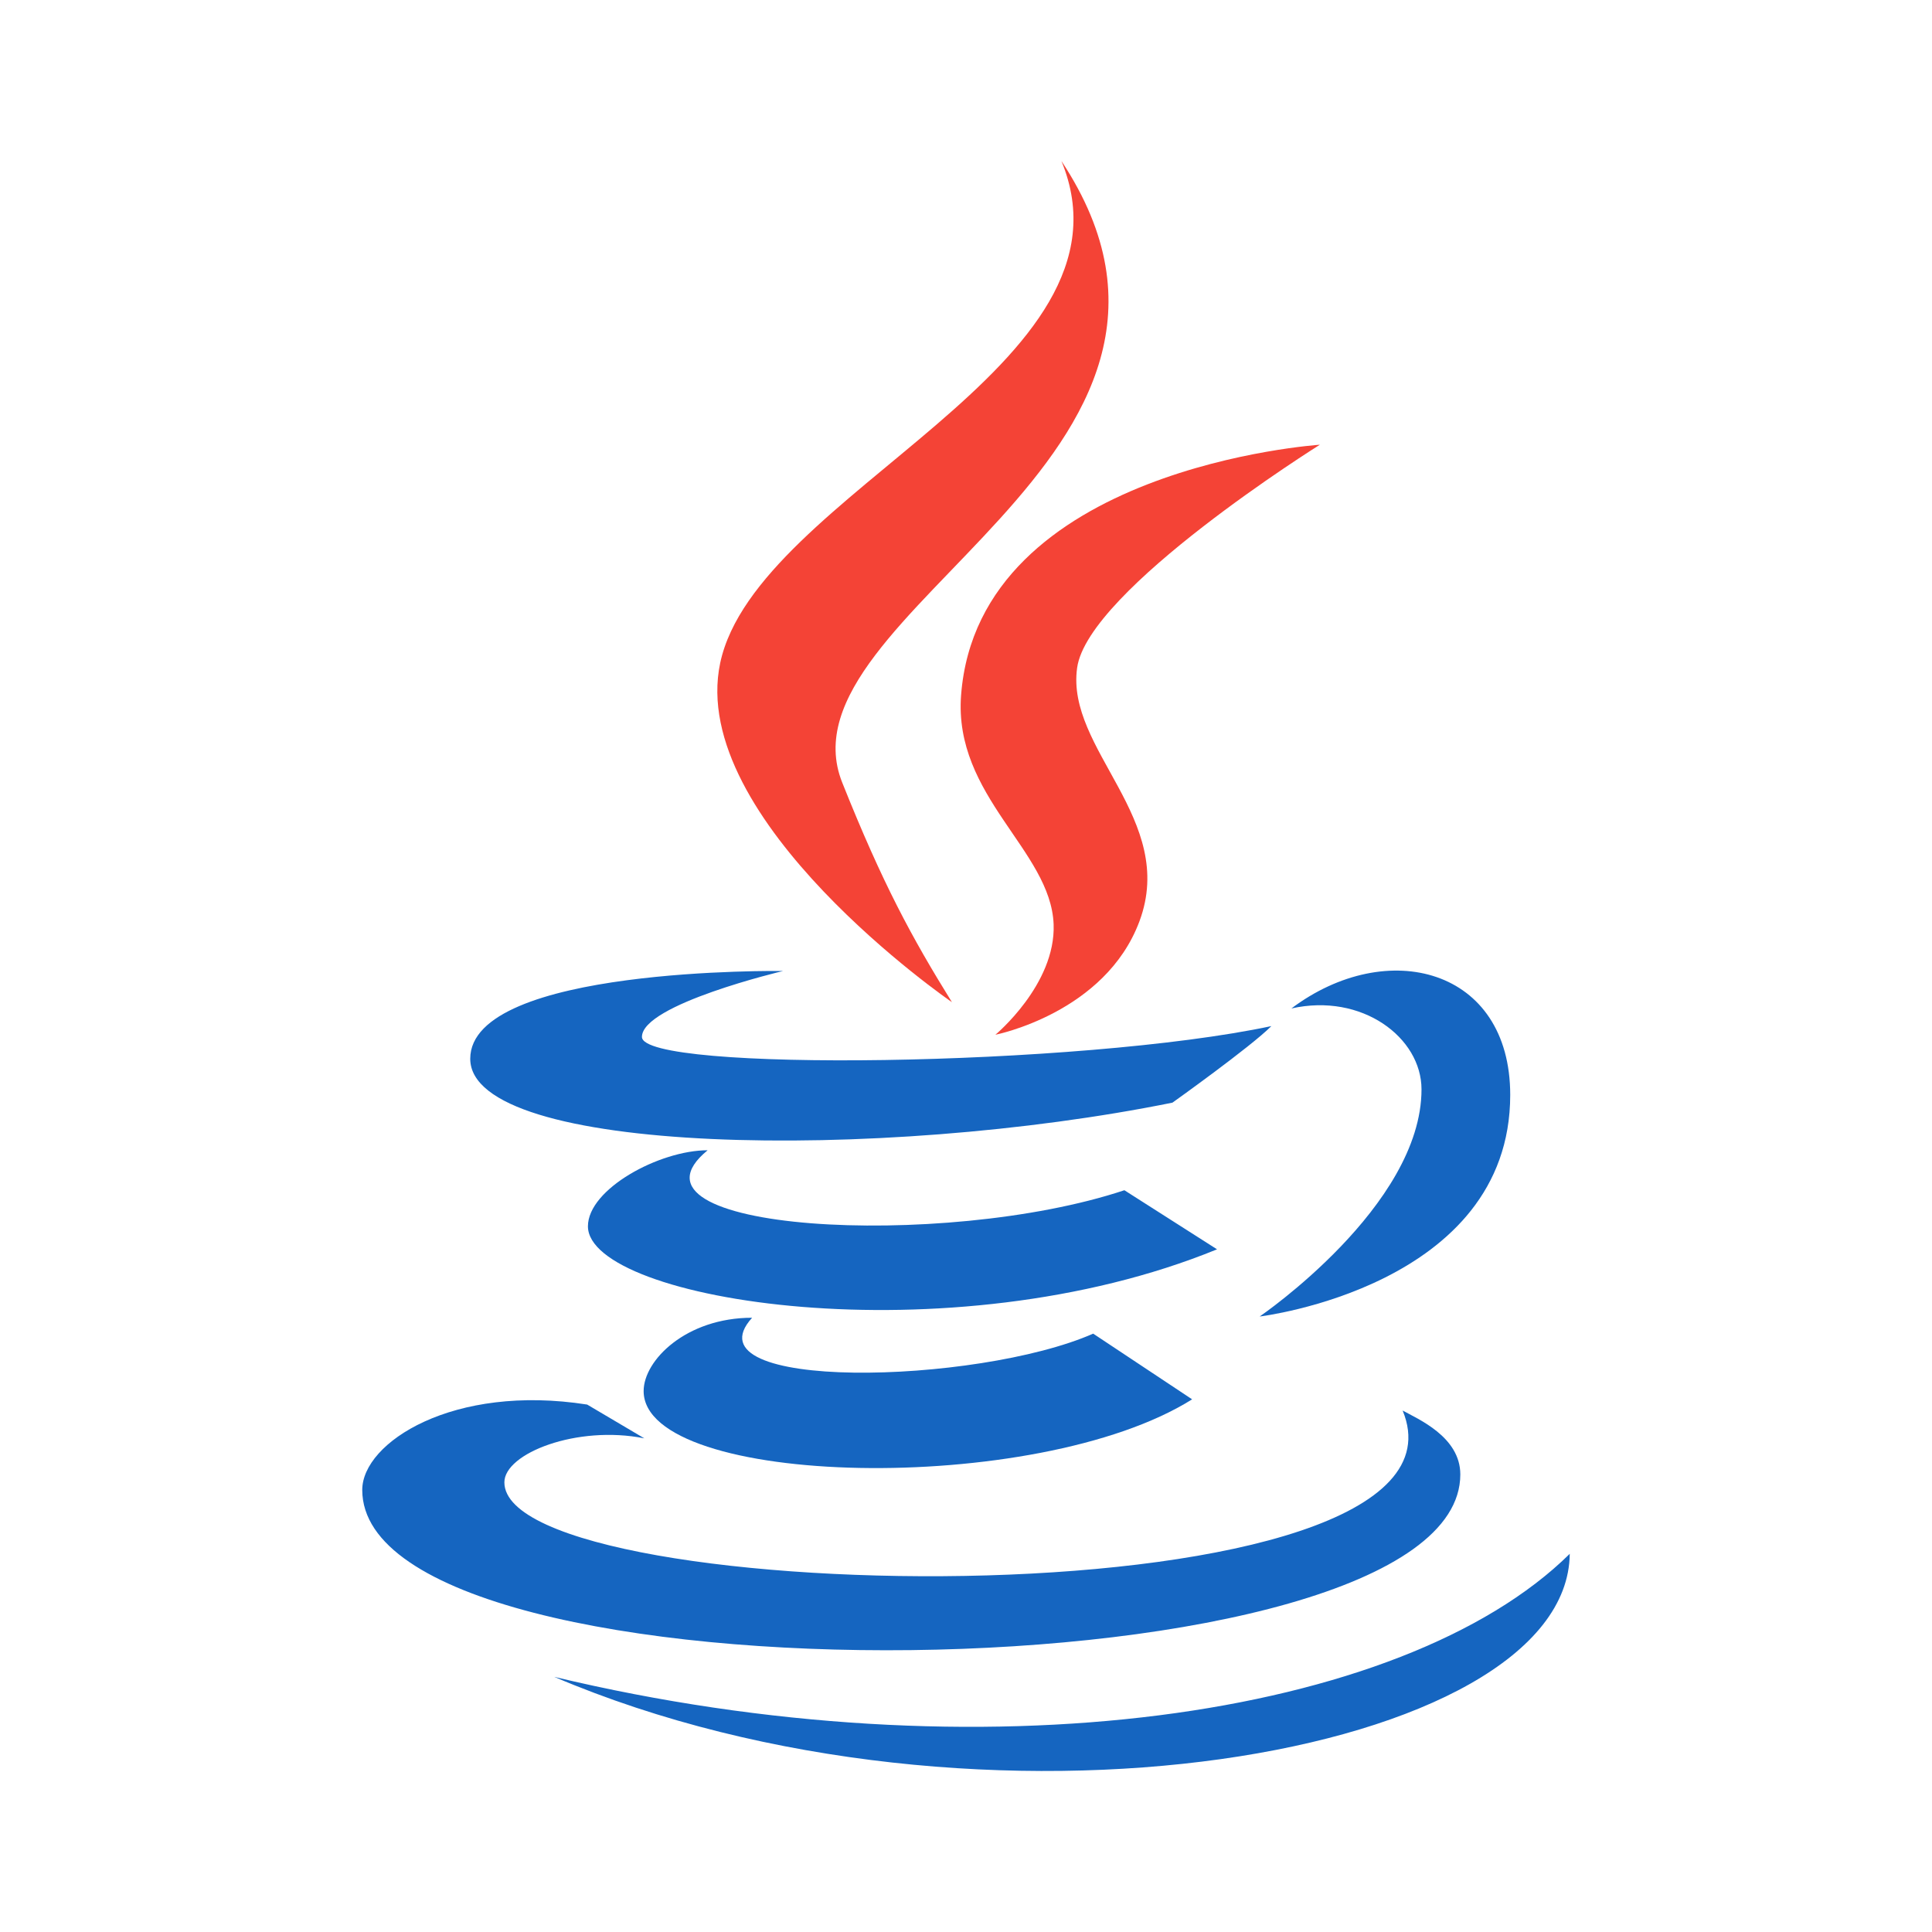
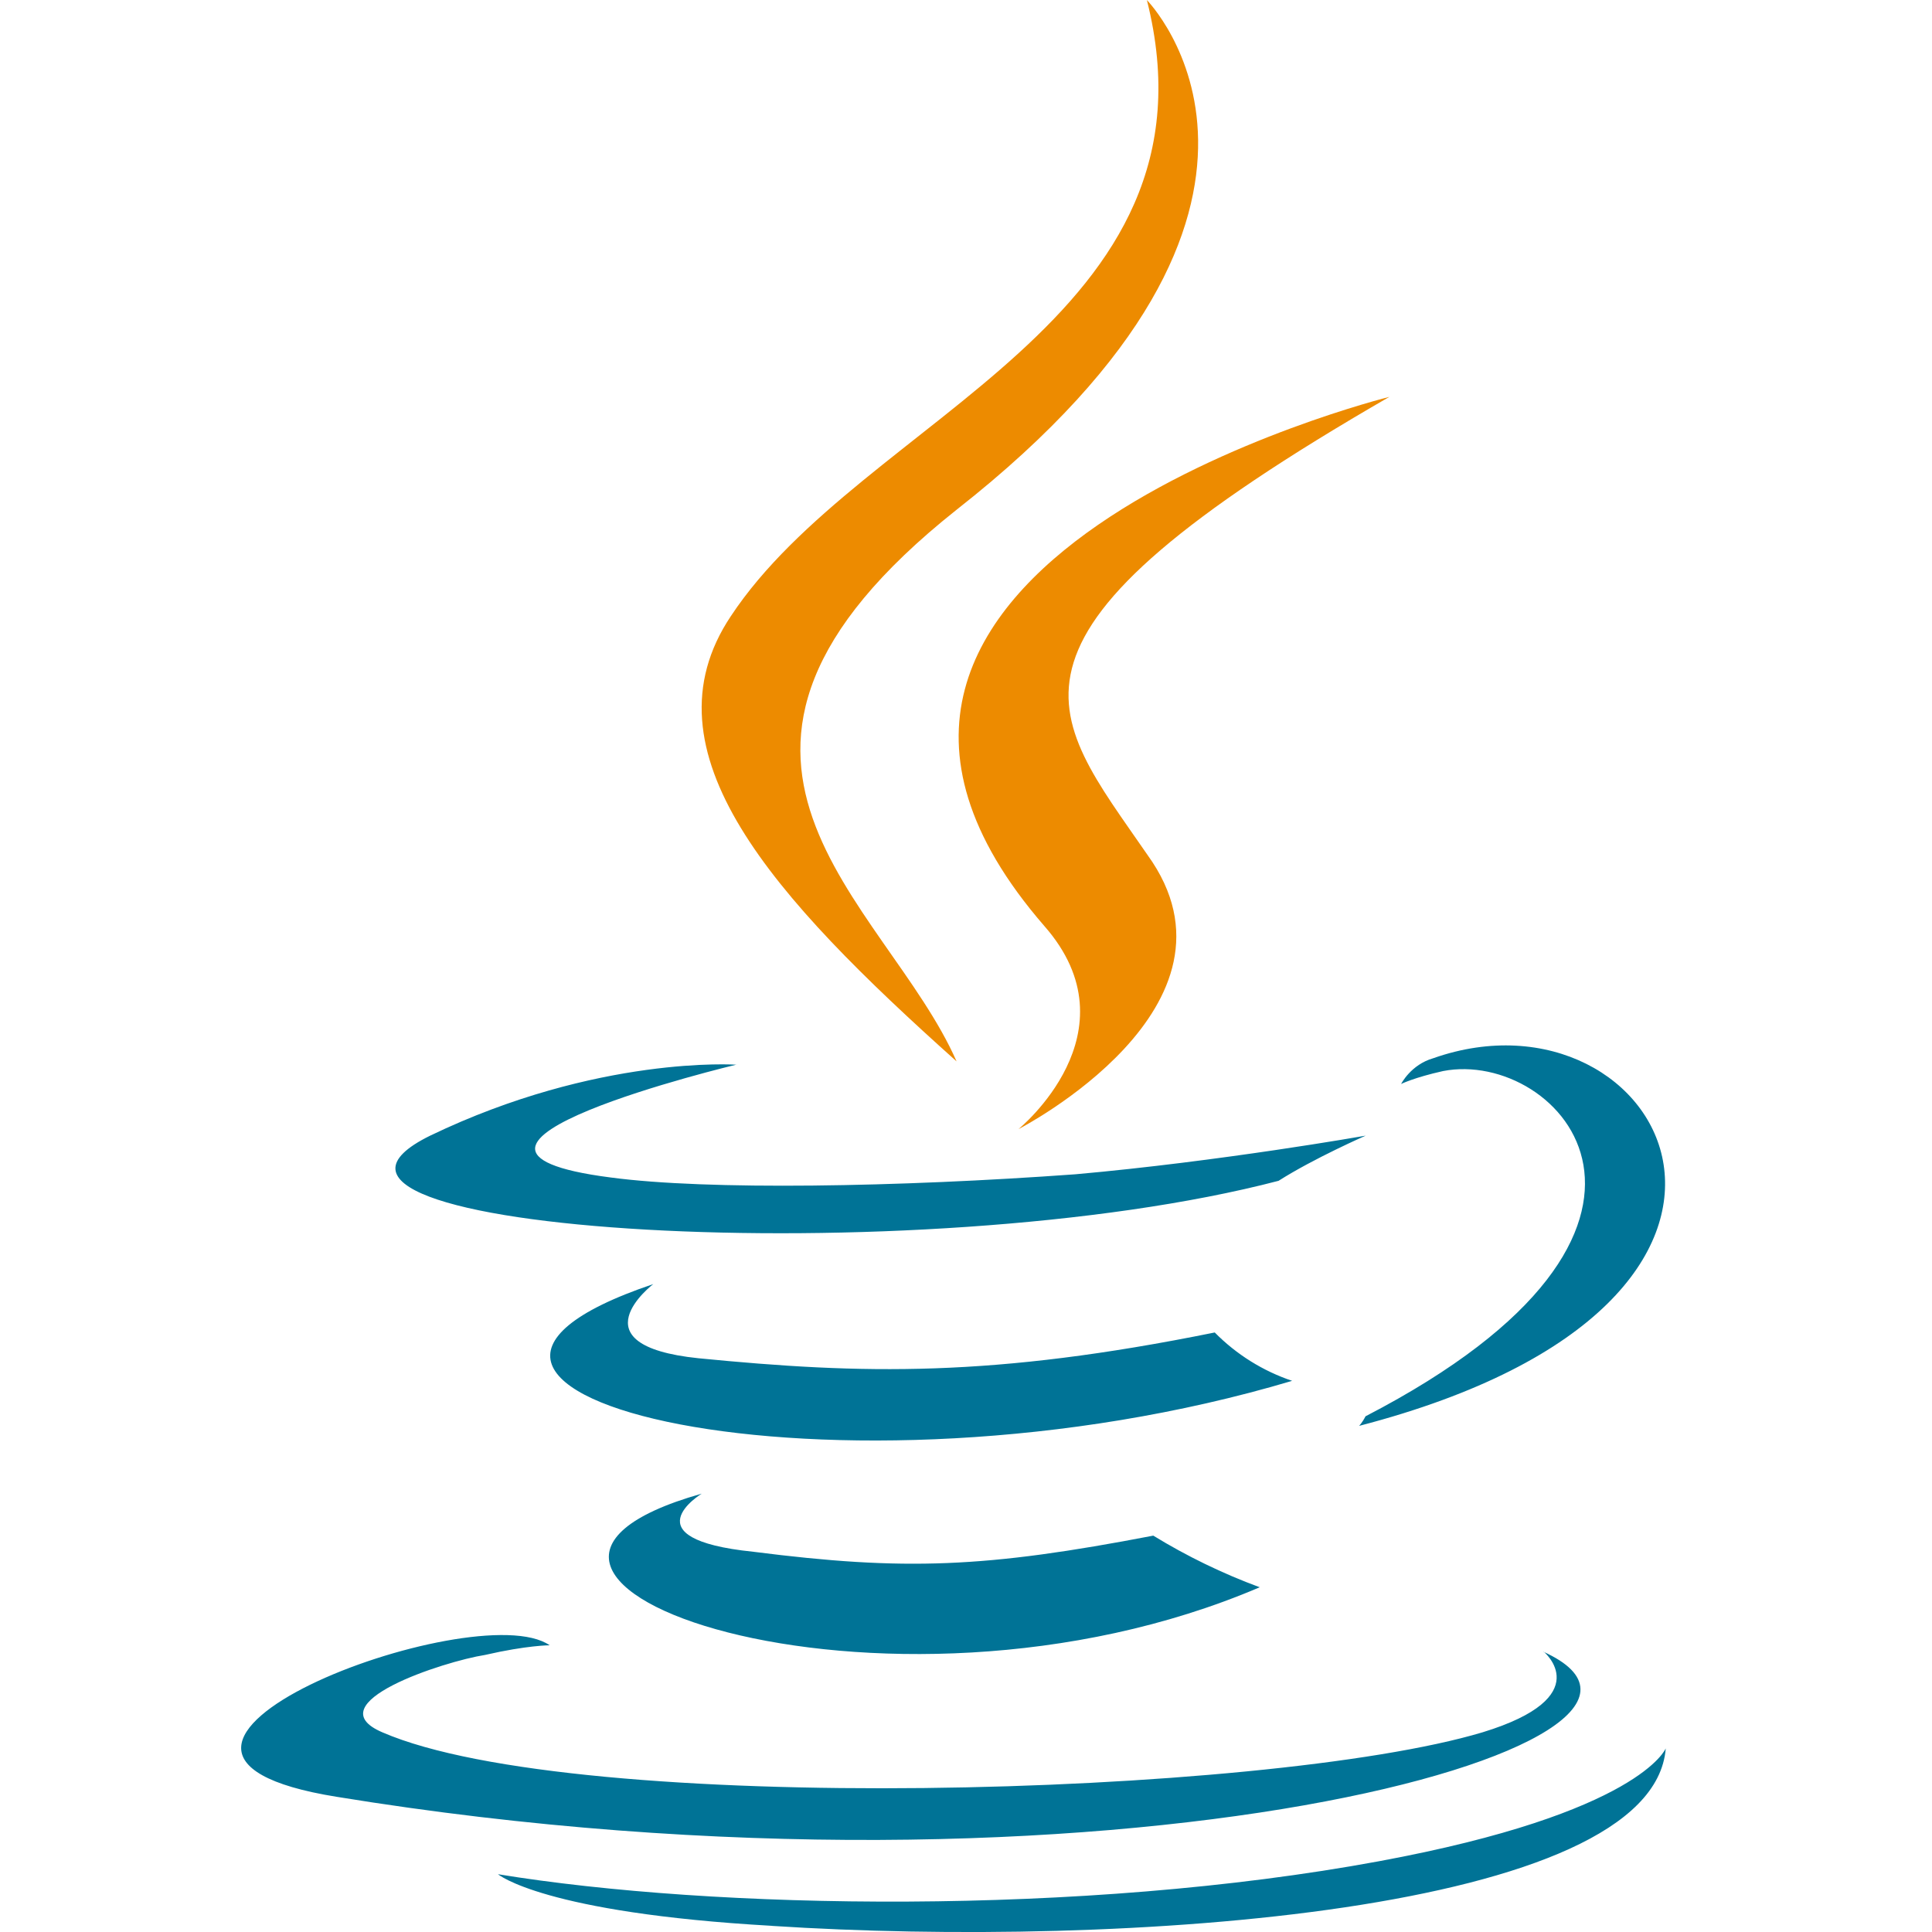
- <svg xmlns="http://www.w3.org/2000/svg" viewBox="0 0 48 48" width="48px" height="48px">
-   <path fill="#F44336" d="M23.65,24.898c-0.998-1.609-1.722-2.943-2.725-5.455C19.229,15.2,31.24,11.366,26.37,3.999c2.111,5.089-7.577,8.235-8.477,12.473C17.07,20.37,23.645,24.898,23.65,24.898z" />
-   <path fill="#F44336" d="M23.878,17.27c-0.192,2.516,2.229,3.857,2.299,5.695c0.056,1.496-1.447,2.743-1.447,2.743s2.728-0.536,3.579-2.818c0.945-2.534-1.834-4.269-1.548-6.298c0.267-1.938,6.031-5.543,6.031-5.543S24.311,11.611,23.878,17.27z" />
-   <g>
-     <path fill="#1565C0" d="M32.084 25.055c1.754-.394 3.233.723 3.233 2.01 0 2.901-4.021 5.643-4.021 5.643s6.225-.742 6.225-5.505C37.521 24.053 34.464 23.266 32.084 25.055zM29.129 27.395c0 0 1.941-1.383 2.458-1.902-4.763 1.011-15.638 1.147-15.638.269 0-.809 3.507-1.638 3.507-1.638s-7.773-.112-7.773 2.181C11.683 28.695 21.858 28.866 29.129 27.395z" />
-     <path fill="#1565C0" d="M27.935,29.571c-4.509,1.499-12.814,1.02-10.354-0.993c-1.198,0-2.974,0.963-2.974,1.889c0,1.857,8.982,3.291,15.63,0.572L27.935,29.571z" />
-     <path fill="#1565C0" d="M18.686,32.739c-1.636,0-2.695,1.054-2.695,1.822c0,2.391,9.76,2.632,13.627,0.205l-2.458-1.632C24.271,34.404,17.014,34.579,18.686,32.739z" />
-     <path fill="#1565C0" d="M36.281,36.632c0-0.936-1.055-1.377-1.433-1.588c2.228,5.373-22.317,4.956-22.317,1.784c0-0.721,1.807-1.427,3.477-1.093l-1.42-0.839C11.26,34.374,9,35.837,9,37.017C9,42.52,36.281,42.255,36.281,36.632z" />
-     <path fill="#1565C0" d="M39,38.604c-4.146,4.095-14.659,5.587-25.231,3.057C24.341,46.164,38.95,43.628,39,38.604z" />
-   </g>
+ <svg xmlns="http://www.w3.org/2000/svg" width="64" height="64" viewBox="0 0 32 32">
+   <path d="M11.622 24.74s-1.23.748.855.962c2.51.32 3.847.267 6.625-.267a10.02 10.02 0 0 0 1.763.855c-6.25 2.672-14.16-.16-9.244-1.55zm-.8-3.473s-1.336 1.015.748 1.23c2.725.267 4.862.32 8.55-.427a3.26 3.26 0 0 0 1.282.801c-7.534 2.244-15.976.214-10.58-1.603zm14.747 6.09s.908.748-1.015 1.336c-3.58 1.07-15.014 1.39-18.22 0-1.122-.48 1.015-1.175 1.7-1.282.695-.16 1.07-.16 1.07-.16-1.23-.855-8.175 1.763-3.526 2.51 12.77 2.084 23.296-.908 19.983-2.404zM12.2 17.633s-5.824 1.39-2.084 1.87c1.603.214 4.755.16 7.694-.053 2.404-.214 4.81-.64 4.81-.64s-.855.374-1.443.748c-5.93 1.55-17.312.855-14.052-.748 2.778-1.336 5.076-1.175 5.076-1.175zm10.42 5.824c5.984-3.1 3.206-6.09 1.282-5.717-.48.107-.695.214-.695.214s.16-.32.534-.427c3.794-1.336 6.786 4.007-1.23 6.09 0 0 .053-.053.107-.16zm-9.83 8.442c5.77.374 14.587-.214 14.8-2.94 0 0-.427 1.07-4.755 1.87-4.916.908-11.007.8-14.587.214 0 0 .748.64 4.542.855z" fill="#007396" />
+   <path d="M18.996.001s3.313 3.366-3.152 8.442c-5.183 4.114-1.175 6.465 0 9.137-3.046-2.725-5.236-5.13-3.74-7.373C14.294 6.893 20.332 5.3 18.996.001zm-1.7 15.335c1.55 1.763-.427 3.366-.427 3.366s3.954-2.03 2.137-4.542c-1.656-2.404-2.94-3.58 4.007-7.587 0 0-10.953 2.725-5.717 8.763z" fill="#ED8B00" />
</svg>
